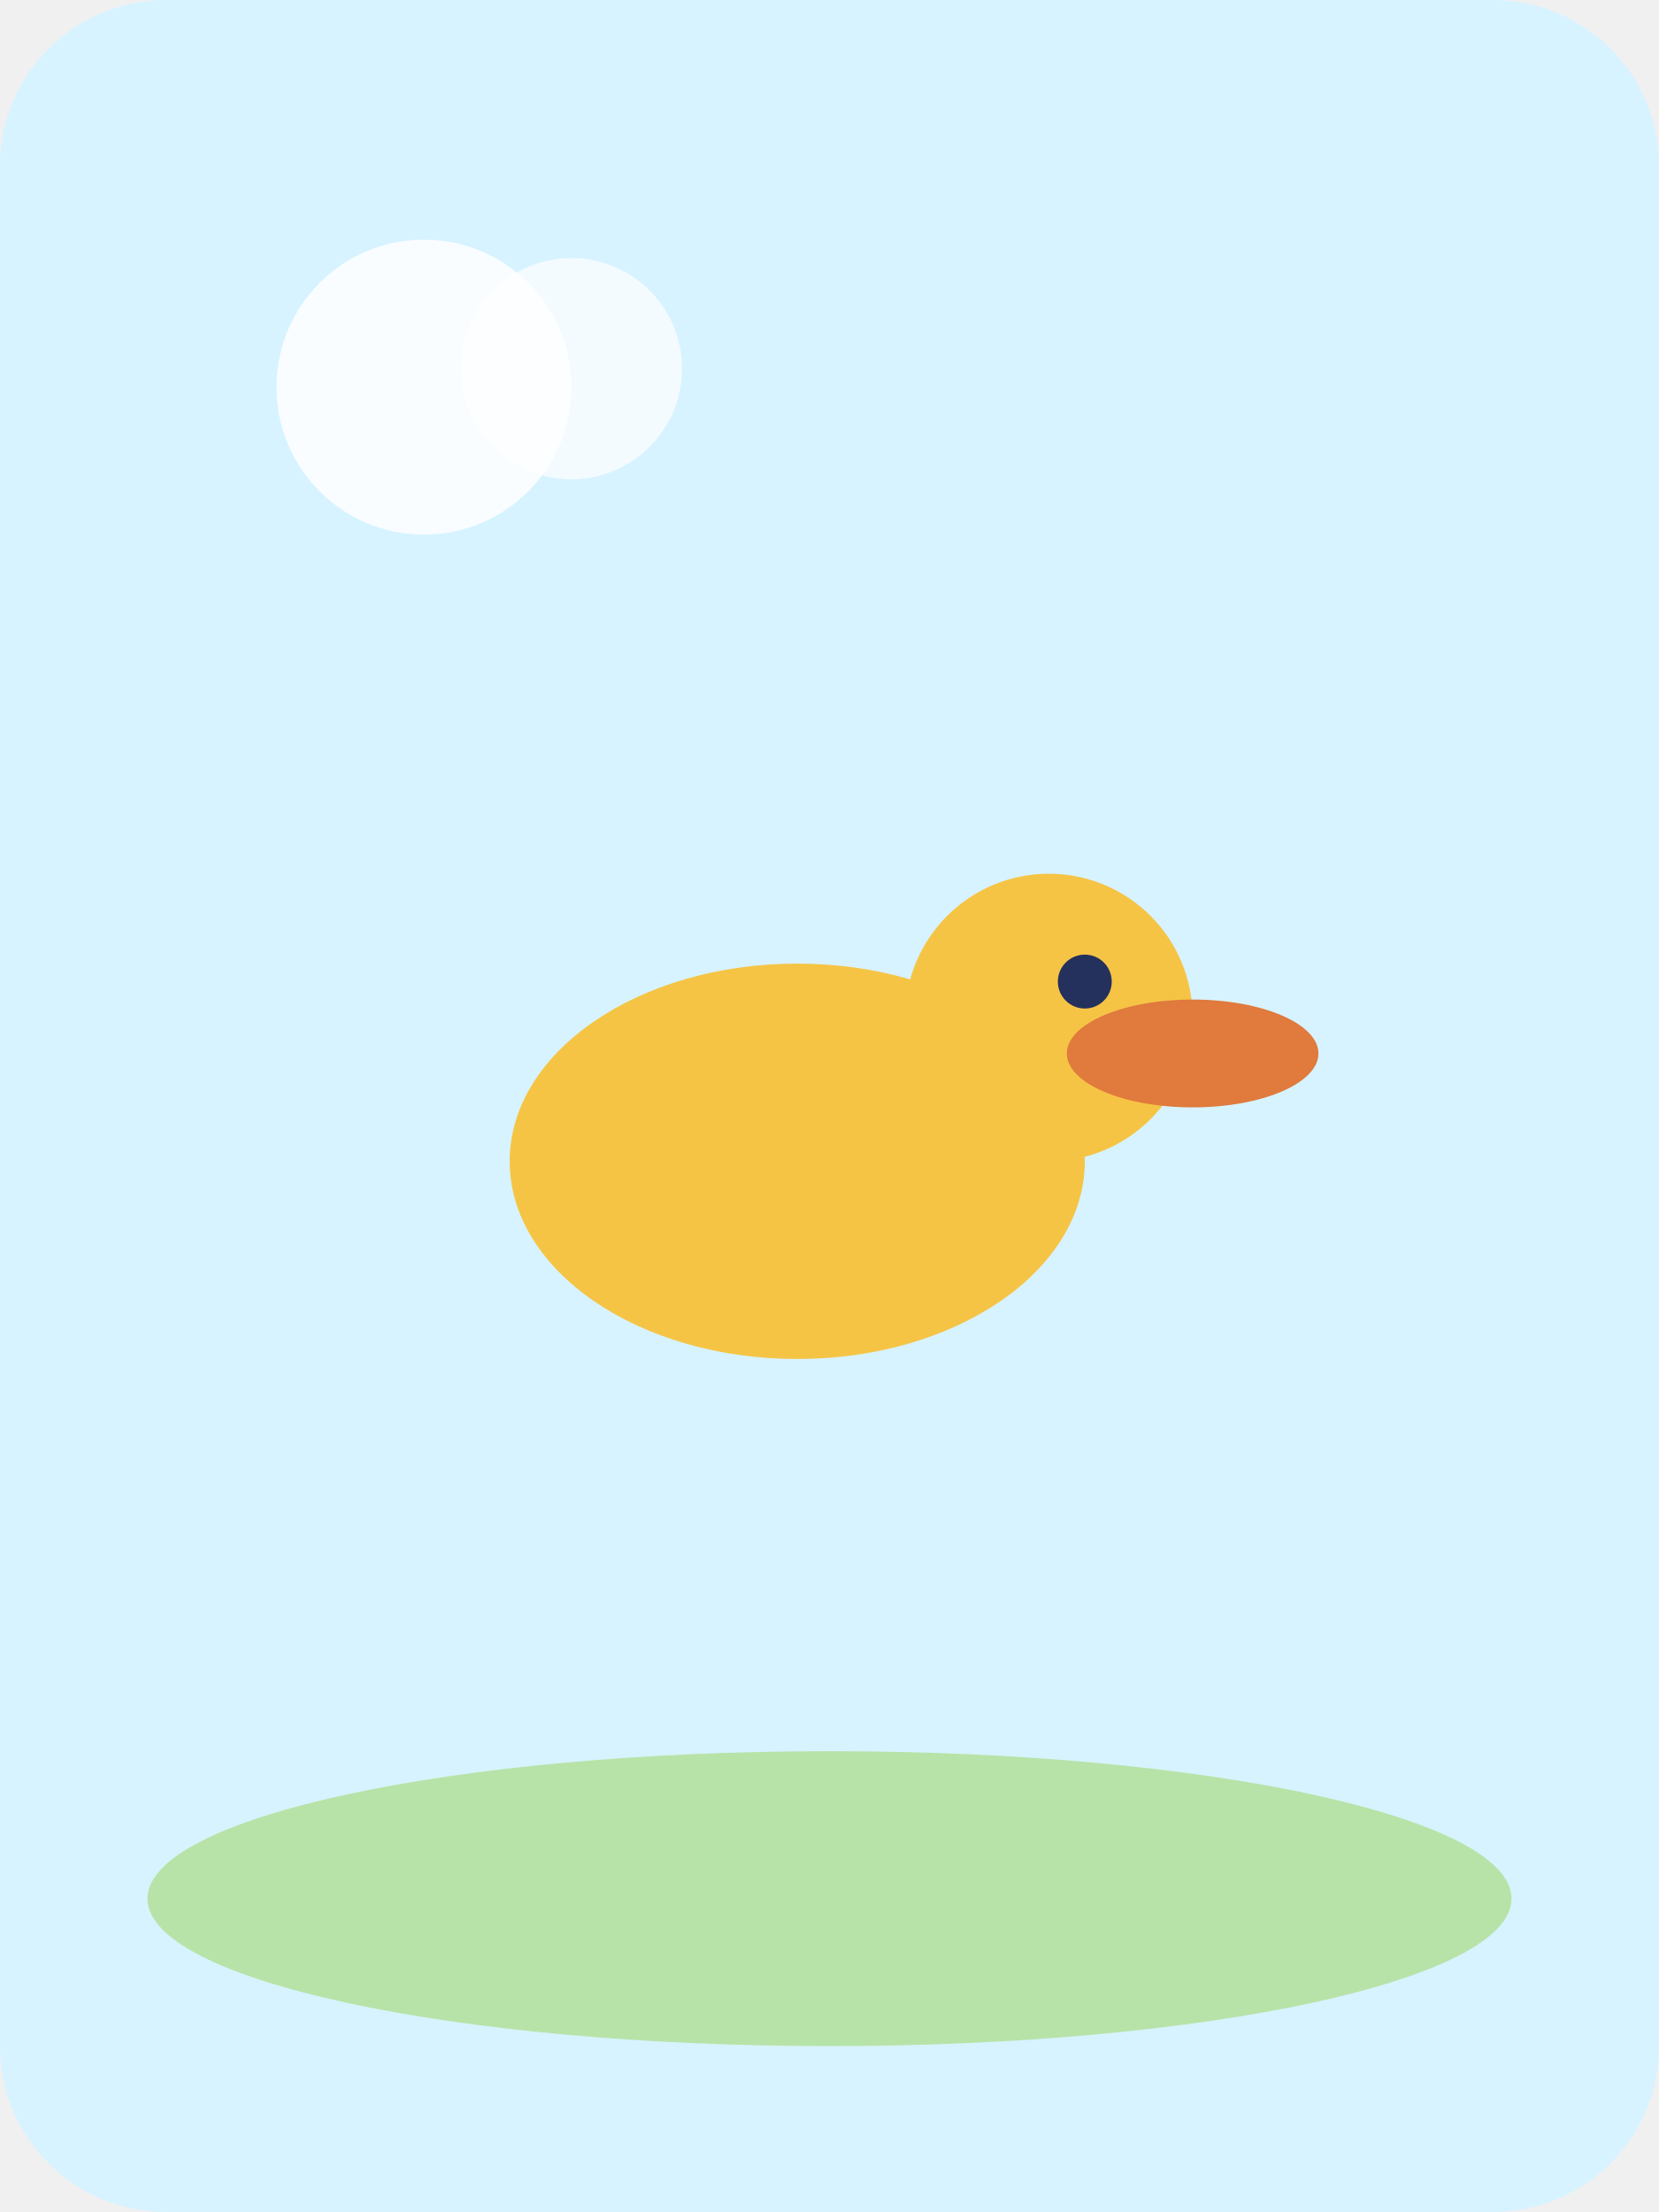
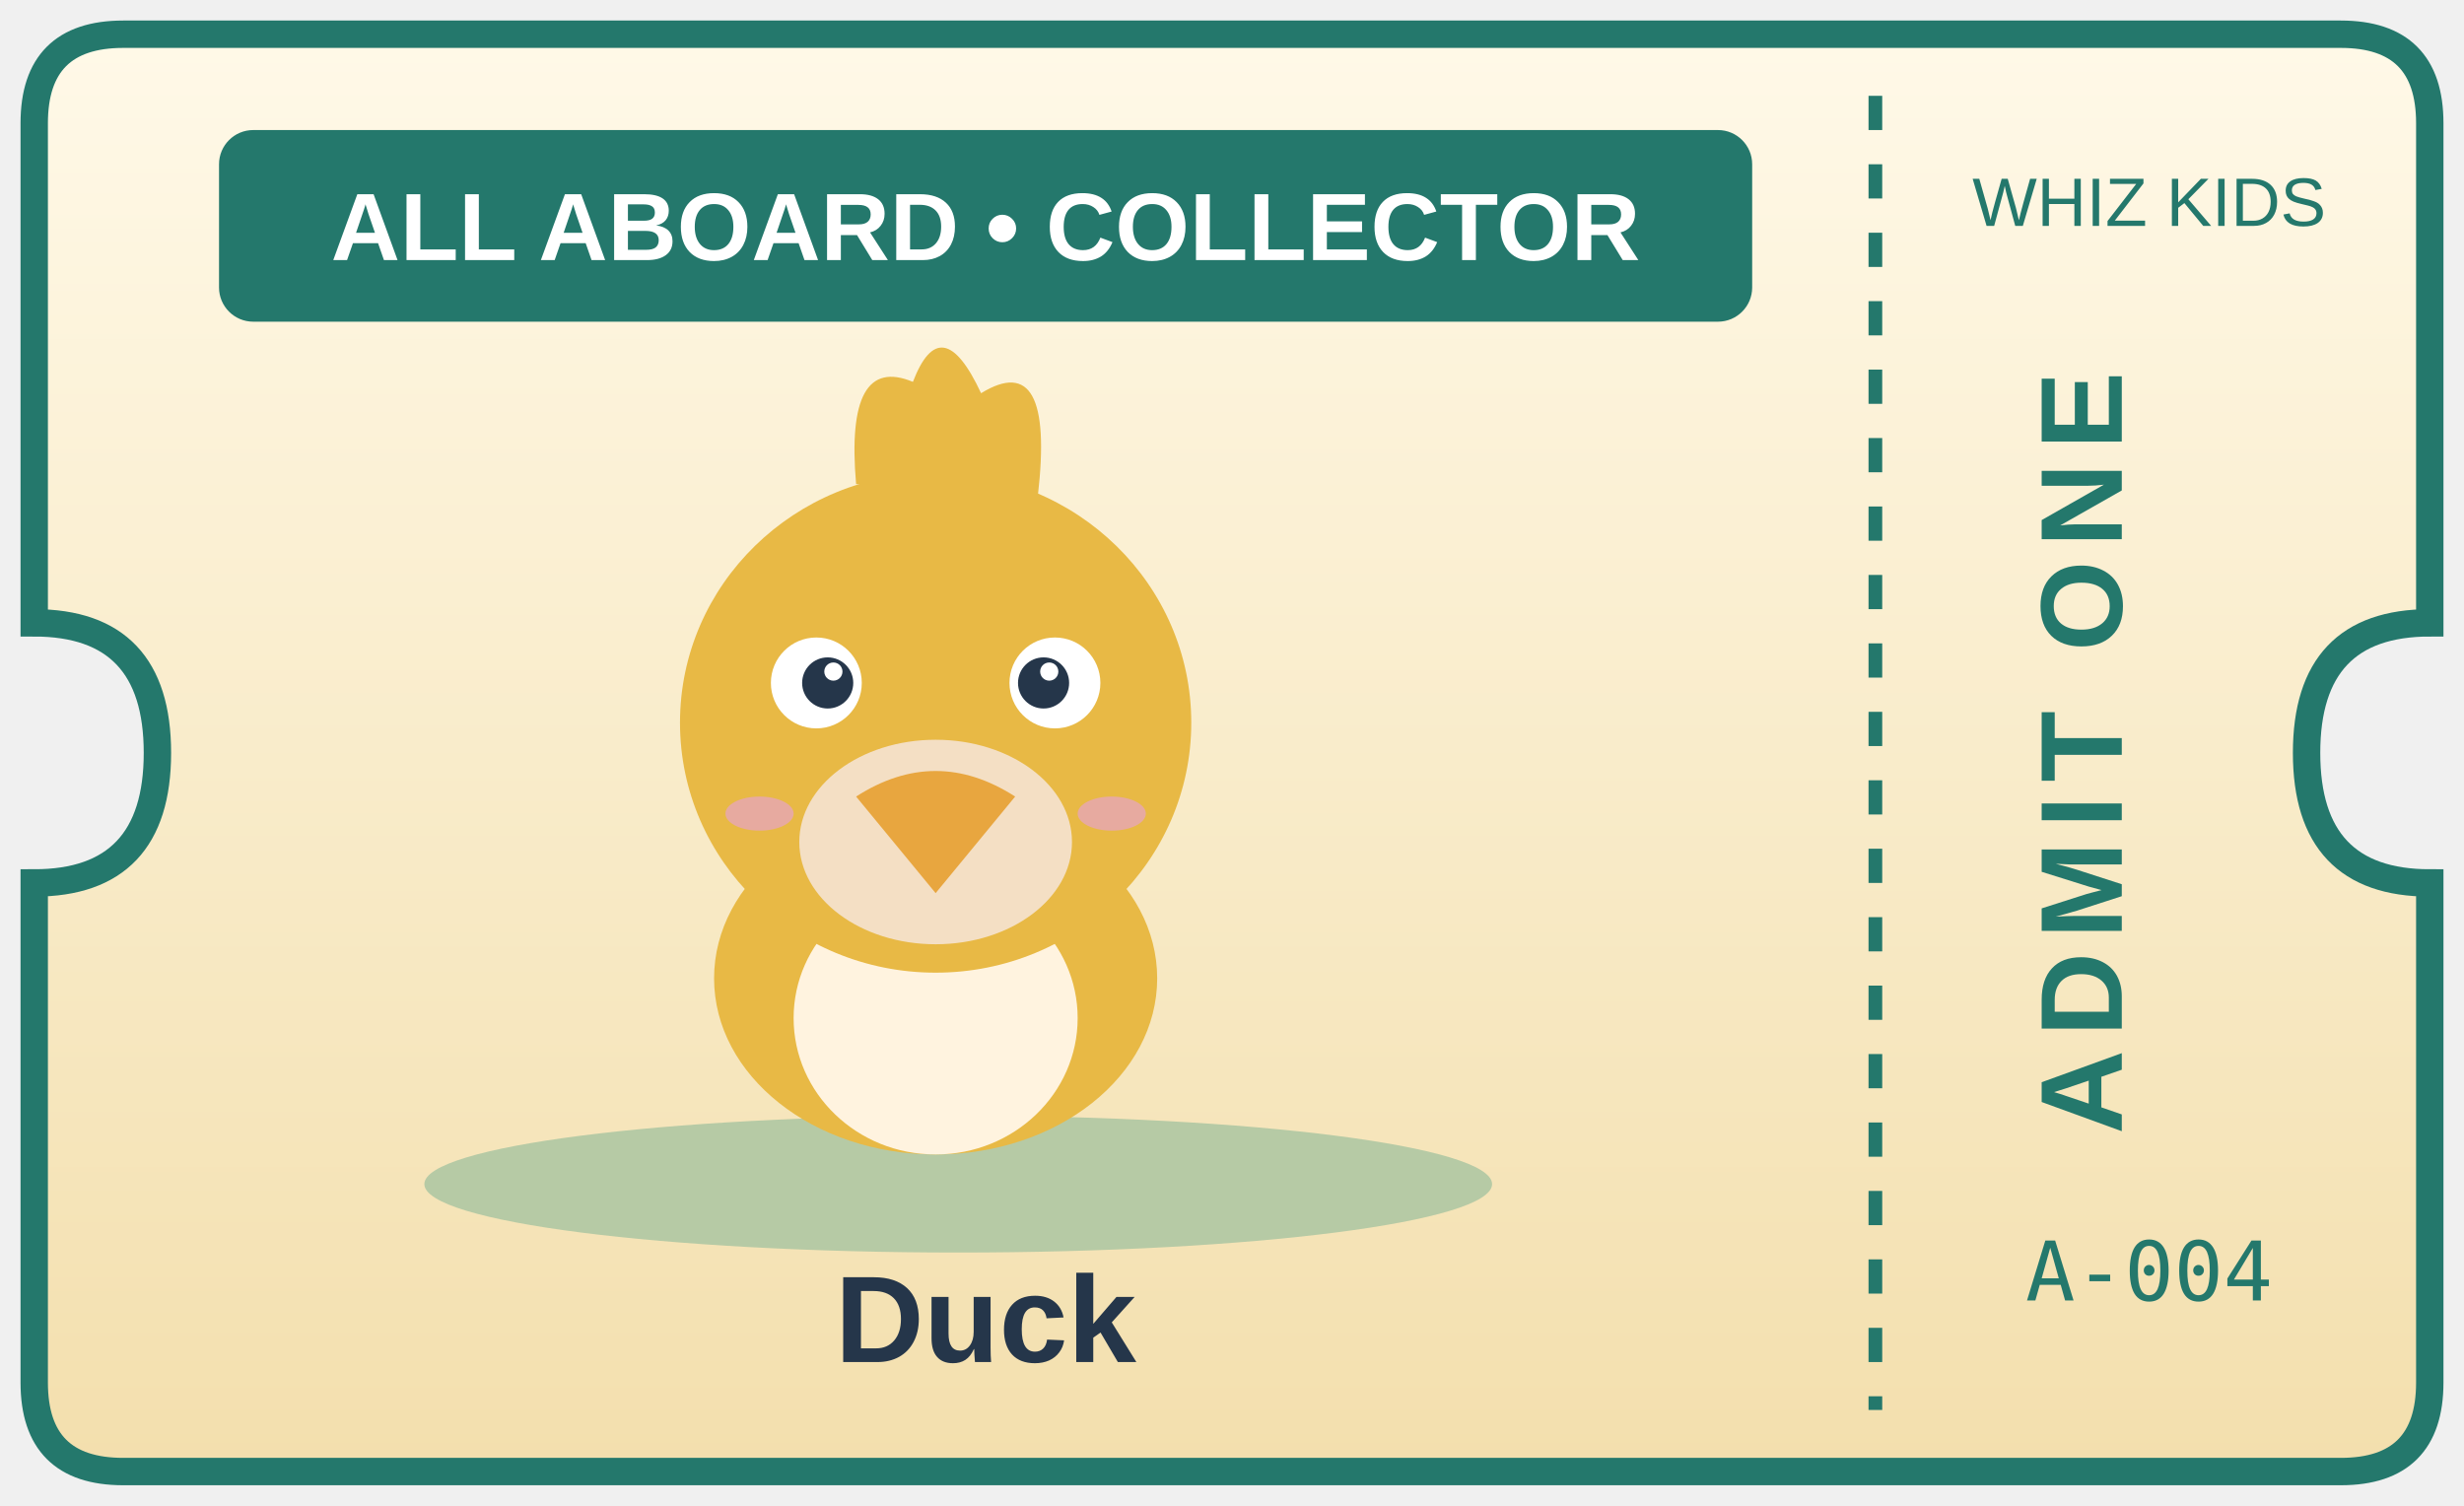
- <svg xmlns="http://www.w3.org/2000/svg" viewBox="0 0 180 240">
-   <rect width="180" height="240" rx="18" fill="#d7f3ff" />
-   <circle cx="46" cy="42" r="16" fill="#fff" opacity=".85" />
-   <circle cx="62" cy="40" r="12" fill="#fff" opacity=".7" />
-   <ellipse cx="90" cy="206" rx="74" ry="16" fill="#b7e3a8" />
-   <g transform="translate(28,48) scale(1.95)">
-     <ellipse cx="30" cy="40" rx="16" ry="11" fill="#f6c445" />
-     <circle cx="44" cy="32" r="8" fill="#f6c445" />
-     <ellipse cx="52" cy="34" rx="7" ry="3" fill="#e07a3d" />
-     <circle cx="46" cy="30" r="1.5" fill="#24315c" />
+ <svg xmlns="http://www.w3.org/2000/svg" viewBox="0 0 360 220">
+   <defs>
+     <linearGradient id="paper" x2="0" y2="1">
+       <stop stop-color="#fff9e8" />
+       <stop offset="1" stop-color="#f3dfad" />
+     </linearGradient>
+   </defs>
+   <path d="M18 5H342Q355 5 355 18V91Q337 91 337 110Q337 129 355 129V202Q355 215 342 215H18Q5 215 5 202V129Q23 129 23 110Q23 91 5 91V18Q5 5 18 5Z" fill="url(#paper)" stroke="#24786c" stroke-width="4" />
+   <path d="M274 14V206" stroke="#24786c" stroke-width="2" stroke-dasharray="5 5" />
+   <rect x="32" y="19" width="224" height="28" rx="5" fill="#24786c" />
+   <text x="144" y="38" text-anchor="middle" font-family="Arial,sans-serif" font-weight="bold" font-size="14" fill="white">ALL ABOARD • COLLECTOR</text>
+   <ellipse cx="140" cy="173" rx="78" ry="10" fill="#b6caa5" />
+   <g transform="translate(62,45) scale(.83)">
+     <ellipse cx="90" cy="118" rx="39" ry="31" fill="#e8b945" />
+     <ellipse cx="90" cy="125" rx="25" ry="24" fill="#fff3df" />
+     <ellipse cx="90" cy="73" rx="45" ry="44" fill="#e8b945" />
+     <path d="M76 31Q74 8 86 13Q91 0 98 15Q111 7 108 33" fill="#e8b945" />
+     <ellipse cx="90" cy="94" rx="24" ry="18" fill="#f4dfc4" />
+     <circle cx="69" cy="66" r="8" fill="#fff" />
+     <circle cx="111" cy="66" r="8" fill="#fff" />
+     <circle cx="71" cy="66" r="4.5" fill="#25364a" />
+     <circle cx="109" cy="66" r="4.5" fill="#25364a" />
+     <circle cx="72" cy="64" r="1.6" fill="#fff" />
+     <circle cx="110" cy="64" r="1.6" fill="#fff" />
+     <path d="M76 86Q90 77 104 86L90 103Z" fill="#e8a63f" />
+     <ellipse cx="59" cy="89" rx="6" ry="3" fill="#e7aaa0" />
+     <ellipse cx="121" cy="89" rx="6" ry="3" fill="#e7aaa0" />
  </g>
+   <text x="144" y="199" text-anchor="middle" font-family="Arial,sans-serif" font-weight="bold" font-size="18" fill="#25364a">Duck</text>
+   <text transform="translate(310,110) rotate(-90)" text-anchor="middle" font-family="Arial,sans-serif" font-weight="bold" font-size="17" letter-spacing="2" fill="#24786c">ADMIT ONE</text>
+   <text x="314" y="190" text-anchor="middle" font-family="monospace" font-size="12" fill="#24786c">A-004</text>
+   <text x="314" y="33" text-anchor="middle" font-family="Arial" font-size="10" fill="#24786c">WHIZ KIDS</text>
</svg>
